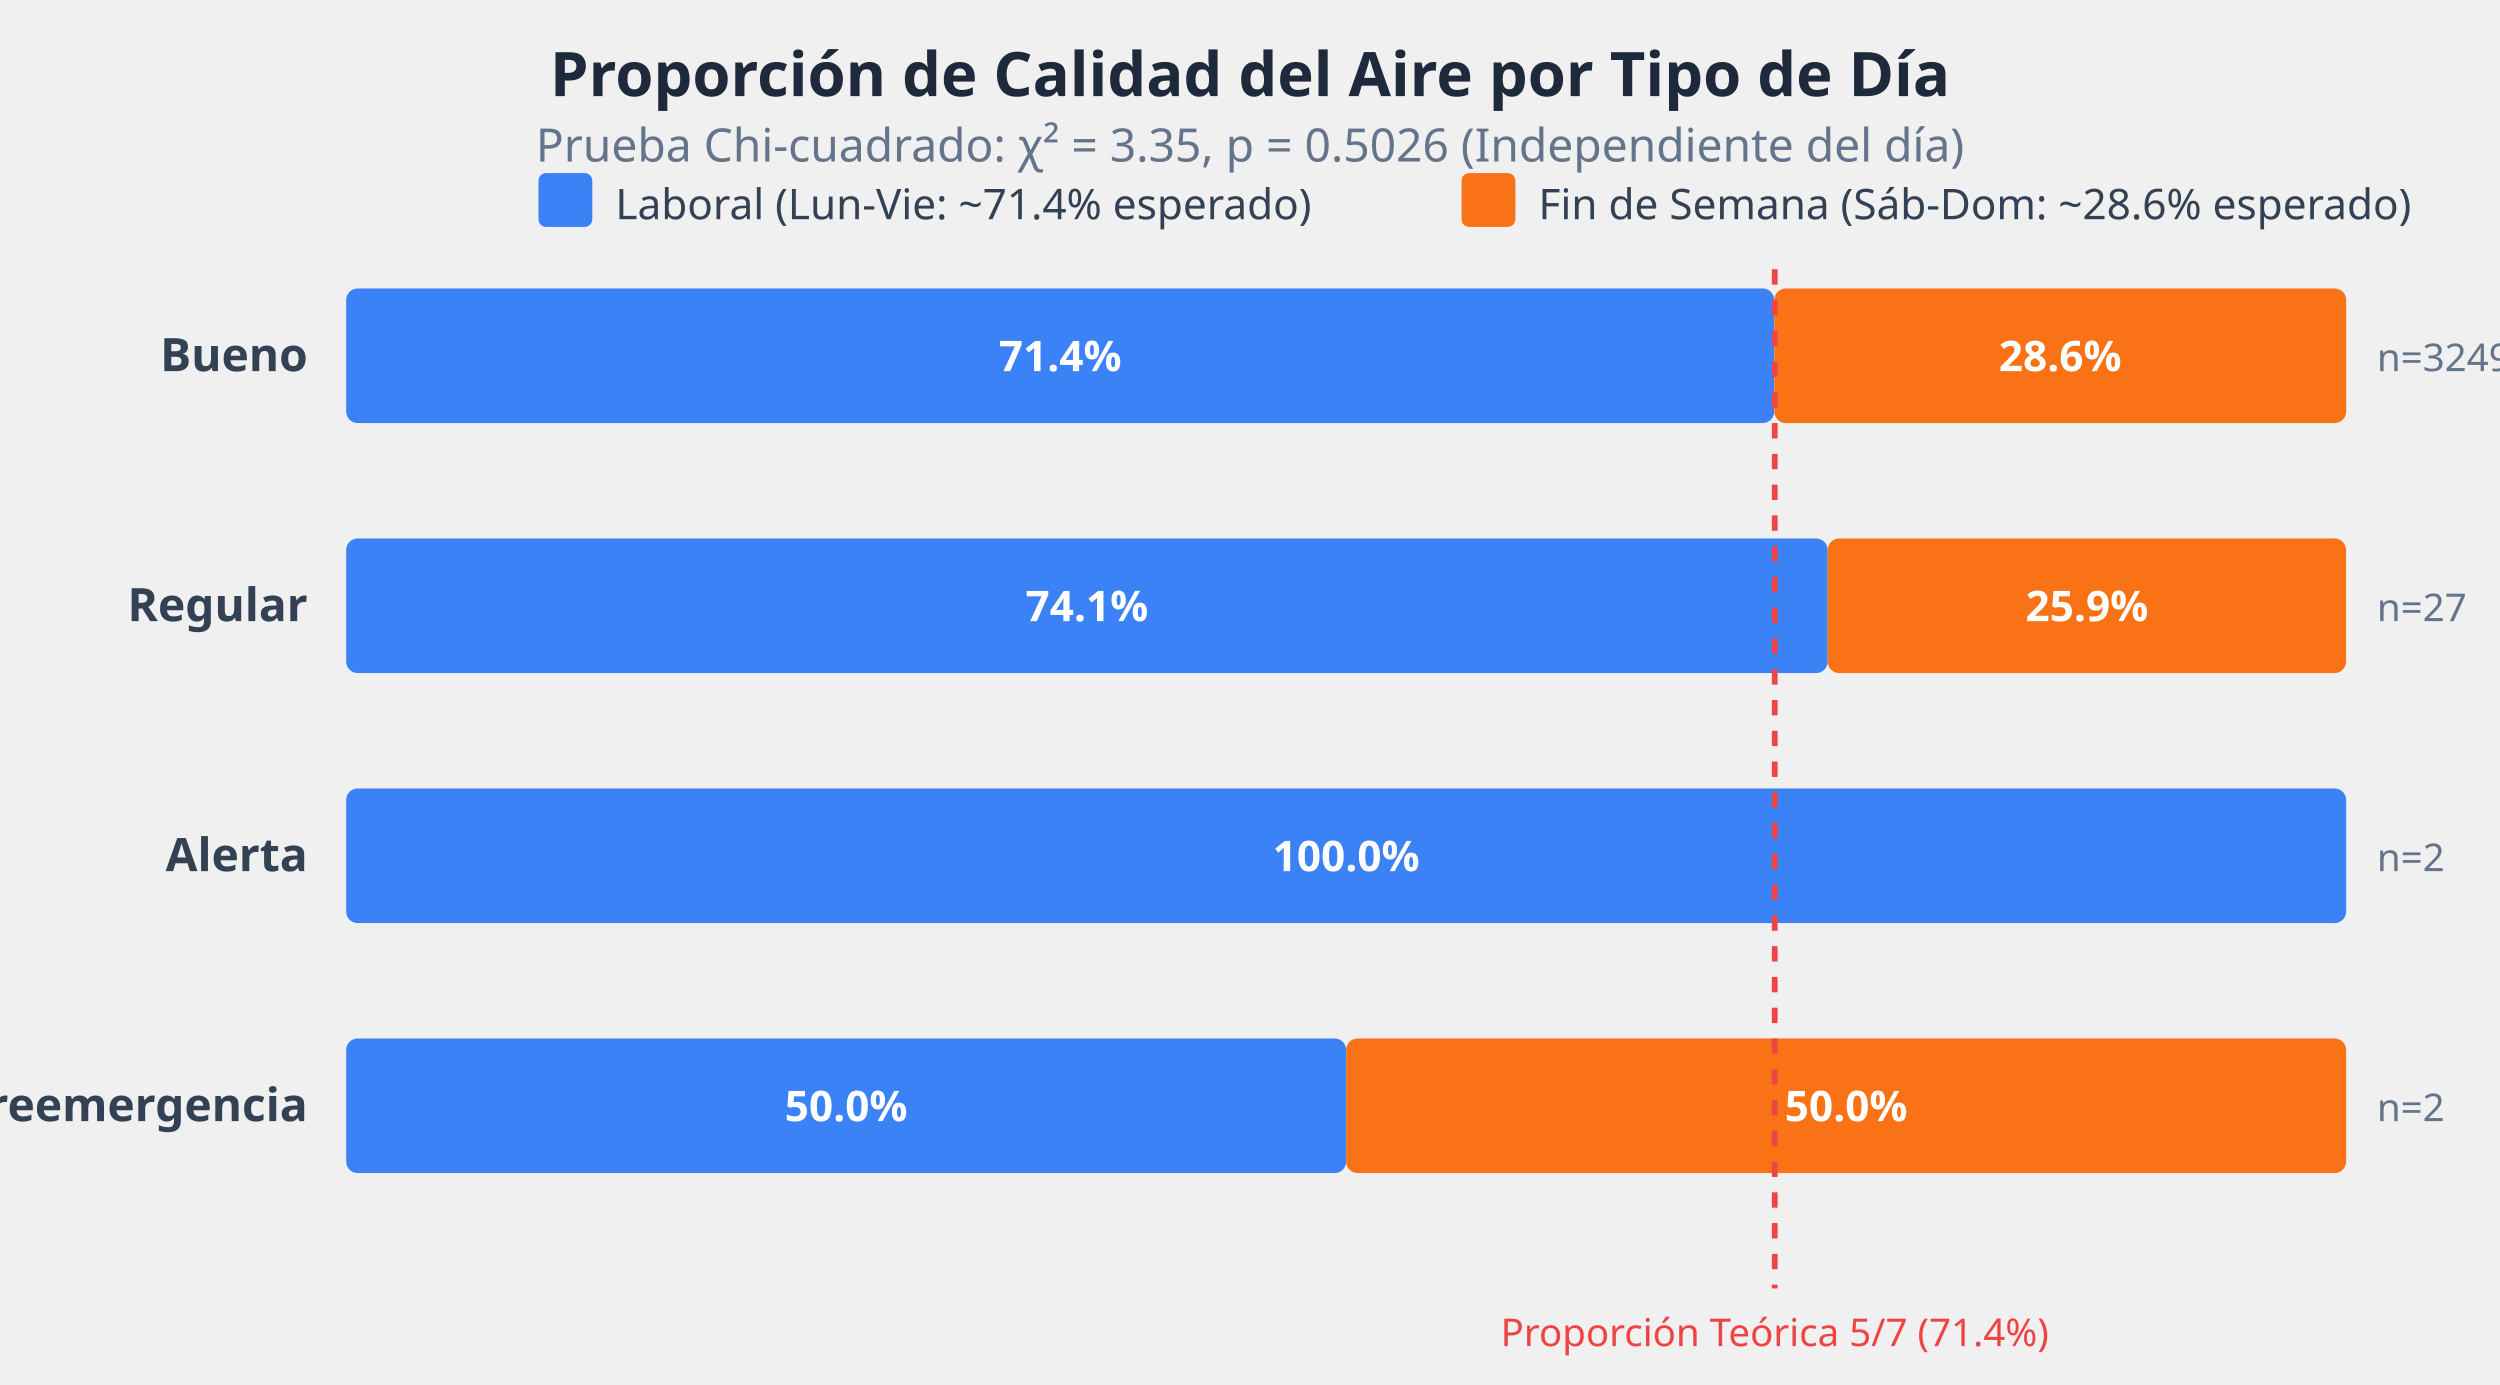
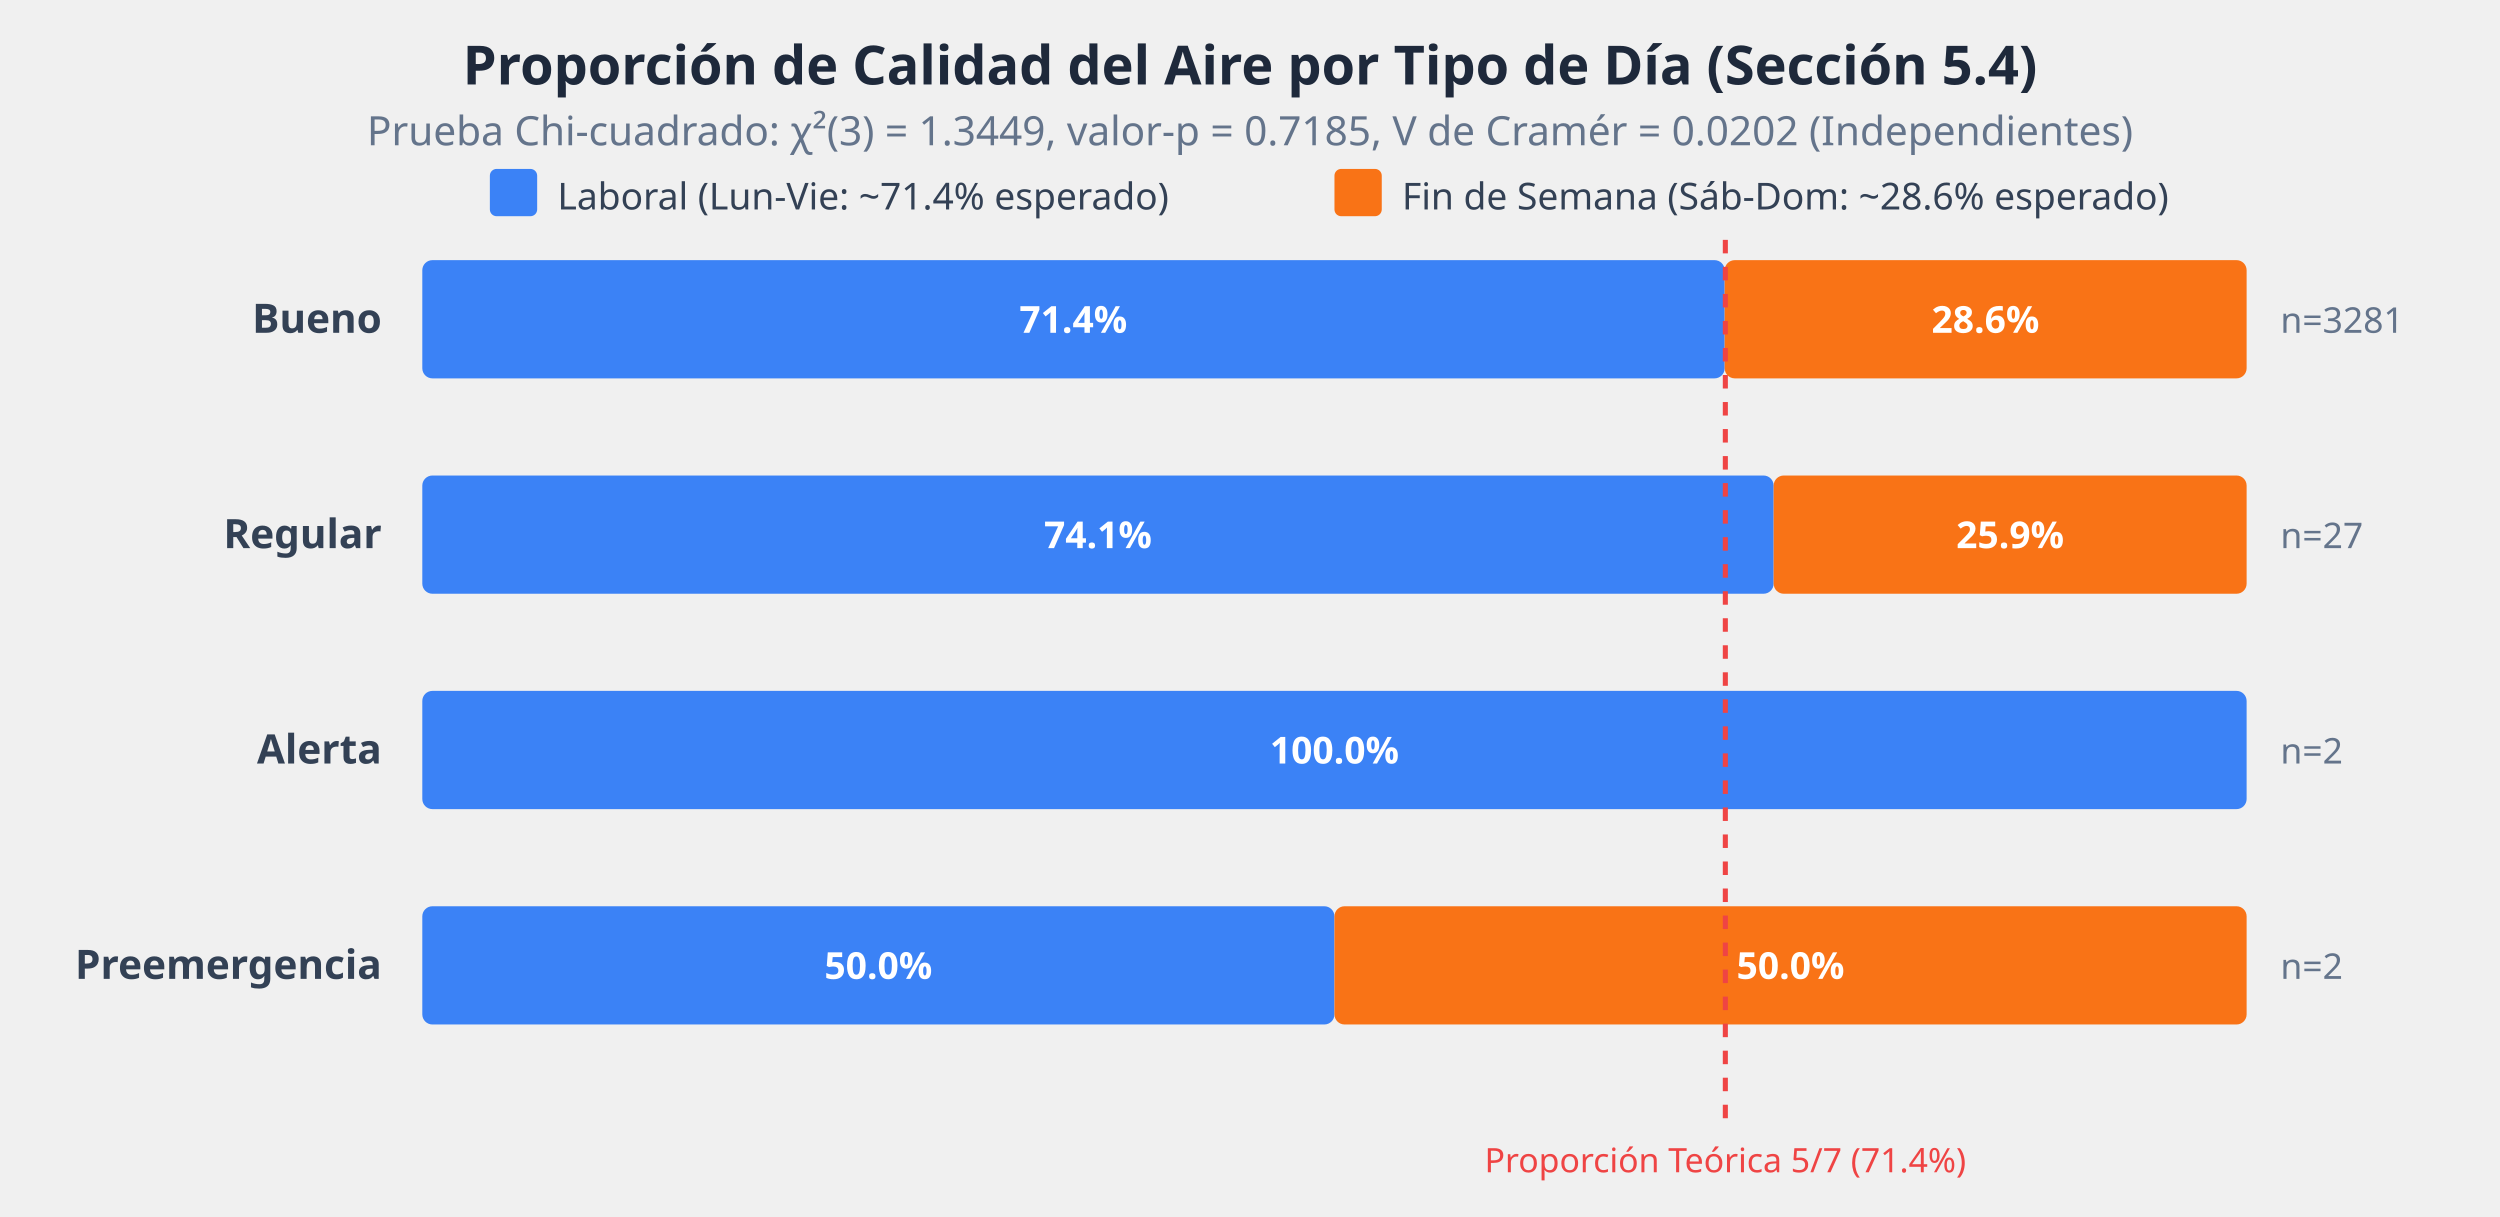
- <svg xmlns="http://www.w3.org/2000/svg" width="650" height="360" viewBox="0 0 650 360" style="background-color:#ffffff; font-family:sans-serif;">
-   <text x="325.0" y="25" text-anchor="middle" font-size="16" font-weight="bold" fill="#1e293b">Proporción de Calidad del Aire por Tipo de Día</text>
-   <text x="325.0" y="42" text-anchor="middle" font-size="12" fill="#64748b">Prueba Chi-cuadrado: χ² = 3.35, p = 0.5026 (Independiente del día)</text>
-   <rect x="140" y="45" width="14" height="14" fill="#3b82f6" rx="2" />
-   <text x="160" y="57" font-size="11" fill="#334155">Laboral (Lun-Vie: ~71.4% esperado)</text>
-   <rect x="380" y="45" width="14" height="14" fill="#f97316" rx="2" />
-   <text x="400" y="57" font-size="11" fill="#334155">Fin de Semana (Sáb-Dom: ~28.6% esperado)</text>
-   <text x="80" y="96.5" text-anchor="end" font-size="12" font-weight="bold" fill="#334155">Bueno</text>
-   <rect x="90" y="75.0" width="371.3" height="35" fill="#3b82f6" rx="3" />
-   <rect x="461.314" y="75.0" width="148.7" height="35" fill="#f97316" rx="3" />
-   <text x="275.657" y="96.5" text-anchor="middle" font-size="11" font-weight="bold" fill="#ffffff">71.4%</text>
-   <text x="535.657" y="96.5" text-anchor="middle" font-size="11" font-weight="bold" fill="#ffffff">28.6%</text>
-   <text x="618" y="96.5" text-anchor="start" font-size="10" fill="#64748b">n=3249</text>
-   <text x="80" y="161.5" text-anchor="end" font-size="12" font-weight="bold" fill="#334155">Regular</text>
-   <rect x="90" y="140.0" width="385.2" height="35" fill="#3b82f6" rx="3" />
-   <rect x="475.185" y="140.0" width="134.8" height="35" fill="#f97316" rx="3" />
-   <text x="282.593" y="161.5" text-anchor="middle" font-size="11" font-weight="bold" fill="#ffffff">74.1%</text>
-   <text x="542.593" y="161.5" text-anchor="middle" font-size="11" font-weight="bold" fill="#ffffff">25.9%</text>
-   <text x="618" y="161.5" text-anchor="start" font-size="10" fill="#64748b">n=27</text>
-   <text x="80" y="226.5" text-anchor="end" font-size="12" font-weight="bold" fill="#334155">Alerta</text>
-   <rect x="90" y="205.0" width="520.0" height="35" fill="#3b82f6" rx="3" />
-   <rect x="610.0" y="205.0" width="0.0" height="35" fill="#f97316" rx="3" />
-   <text x="350.0" y="226.5" text-anchor="middle" font-size="11" font-weight="bold" fill="#ffffff">100.0%</text>
-   <text x="618" y="226.5" text-anchor="start" font-size="10" fill="#64748b">n=2</text>
-   <text x="80" y="291.5" text-anchor="end" font-size="12" font-weight="bold" fill="#334155">Preemergencia</text>
-   <rect x="90" y="270.0" width="260.0" height="35" fill="#3b82f6" rx="3" />
-   <rect x="350.0" y="270.0" width="260.0" height="35" fill="#f97316" rx="3" />
-   <text x="220.0" y="291.5" text-anchor="middle" font-size="11" font-weight="bold" fill="#ffffff">50.0%</text>
-   <text x="480.0" y="291.5" text-anchor="middle" font-size="11" font-weight="bold" fill="#ffffff">50.0%</text>
-   <text x="618" y="291.5" text-anchor="start" font-size="10" fill="#64748b">n=2</text>
-   <line x1="461.429" y1="70" x2="461.429" y2="335.0" stroke="#ef4444" stroke-width="1.5" stroke-dasharray="4" />
-   <text x="461.429" y="350.0" text-anchor="middle" font-size="10" fill="#ef4444">Proporción Teórica 5/7 (71.4%)</text>
+ <svg xmlns="http://www.w3.org/2000/svg" width="740" height="360" viewBox="0 0 740 360" style="background-color:#ffffff; font-family:sans-serif;">
+   <text x="370.0" y="25" text-anchor="middle" font-size="16" font-weight="bold" fill="#1e293b">Proporción de Calidad del Aire por Tipo de Día (Sección 5.4)</text>
+   <text x="370.0" y="43" text-anchor="middle" font-size="12" fill="#64748b">Prueba Chi-cuadrado: χ²(3) = 1.3449, valor-p = 0.7185, V de Cramér = 0.0202 (Independientes)</text>
+   <rect x="145" y="50" width="14" height="14" fill="#3b82f6" rx="2" />
+   <text x="165" y="62" font-size="11" fill="#334155">Laboral (Lun-Vie: ~71.4% esperado)</text>
+   <rect x="395" y="50" width="14" height="14" fill="#f97316" rx="2" />
+   <text x="415" y="62" font-size="11" fill="#334155">Fin de Semana (Sáb-Dom: ~28.6% esperado)</text>
+   <text x="113" y="98.5" text-anchor="end" font-size="12" font-weight="bold" fill="#334155">Bueno</text>
+   <rect x="125" y="77.0" width="385.5" height="35" fill="#3b82f6" rx="3" />
+   <rect x="510.5" y="77.0" width="154.5" height="35" fill="#f97316" rx="3" />
+   <text x="317.7" y="98.5" text-anchor="middle" font-size="11" font-weight="bold" fill="#ffffff">71.4%</text>
+   <text x="587.7" y="98.5" text-anchor="middle" font-size="11" font-weight="bold" fill="#ffffff">28.6%</text>
+   <text x="675" y="98.5" text-anchor="start" font-size="10.5" fill="#64748b">n=3281</text>
+   <text x="113" y="162.25" text-anchor="end" font-size="12" font-weight="bold" fill="#334155">Regular</text>
+   <rect x="125" y="140.75" width="400.0" height="35" fill="#3b82f6" rx="3" />
+   <rect x="525.0" y="140.75" width="140.0" height="35" fill="#f97316" rx="3" />
+   <text x="325.0" y="162.25" text-anchor="middle" font-size="11" font-weight="bold" fill="#ffffff">74.1%</text>
+   <text x="595.0" y="162.25" text-anchor="middle" font-size="11" font-weight="bold" fill="#ffffff">25.9%</text>
+   <text x="675" y="162.25" text-anchor="start" font-size="10.5" fill="#64748b">n=27</text>
+   <text x="113" y="226.0" text-anchor="end" font-size="12" font-weight="bold" fill="#334155">Alerta</text>
+   <rect x="125" y="204.5" width="540.0" height="35" fill="#3b82f6" rx="3" />
+   <rect x="665.0" y="204.5" width="0.0" height="35" fill="#f97316" rx="3" />
+   <text x="395.0" y="226.0" text-anchor="middle" font-size="11" font-weight="bold" fill="#ffffff">100.0%</text>
+   <text x="675" y="226.0" text-anchor="start" font-size="10.5" fill="#64748b">n=2</text>
+   <text x="113" y="289.75" text-anchor="end" font-size="12" font-weight="bold" fill="#334155">Preemergencia</text>
+   <rect x="125" y="268.25" width="270.0" height="35" fill="#3b82f6" rx="3" />
+   <rect x="395.0" y="268.25" width="270.0" height="35" fill="#f97316" rx="3" />
+   <text x="260.0" y="289.75" text-anchor="middle" font-size="11" font-weight="bold" fill="#ffffff">50.0%</text>
+   <text x="530.0" y="289.75" text-anchor="middle" font-size="11" font-weight="bold" fill="#ffffff">50.0%</text>
+   <text x="675" y="289.75" text-anchor="start" font-size="10.5" fill="#64748b">n=2</text>
+   <line x1="510.7" y1="71" x2="510.7" y2="332.0" stroke="#ef4444" stroke-width="1.5" stroke-dasharray="4" />
+   <text x="510.7" y="347.0" text-anchor="middle" font-size="10" fill="#ef4444">Proporción Teórica 5/7 (71.4%)</text>
</svg>
